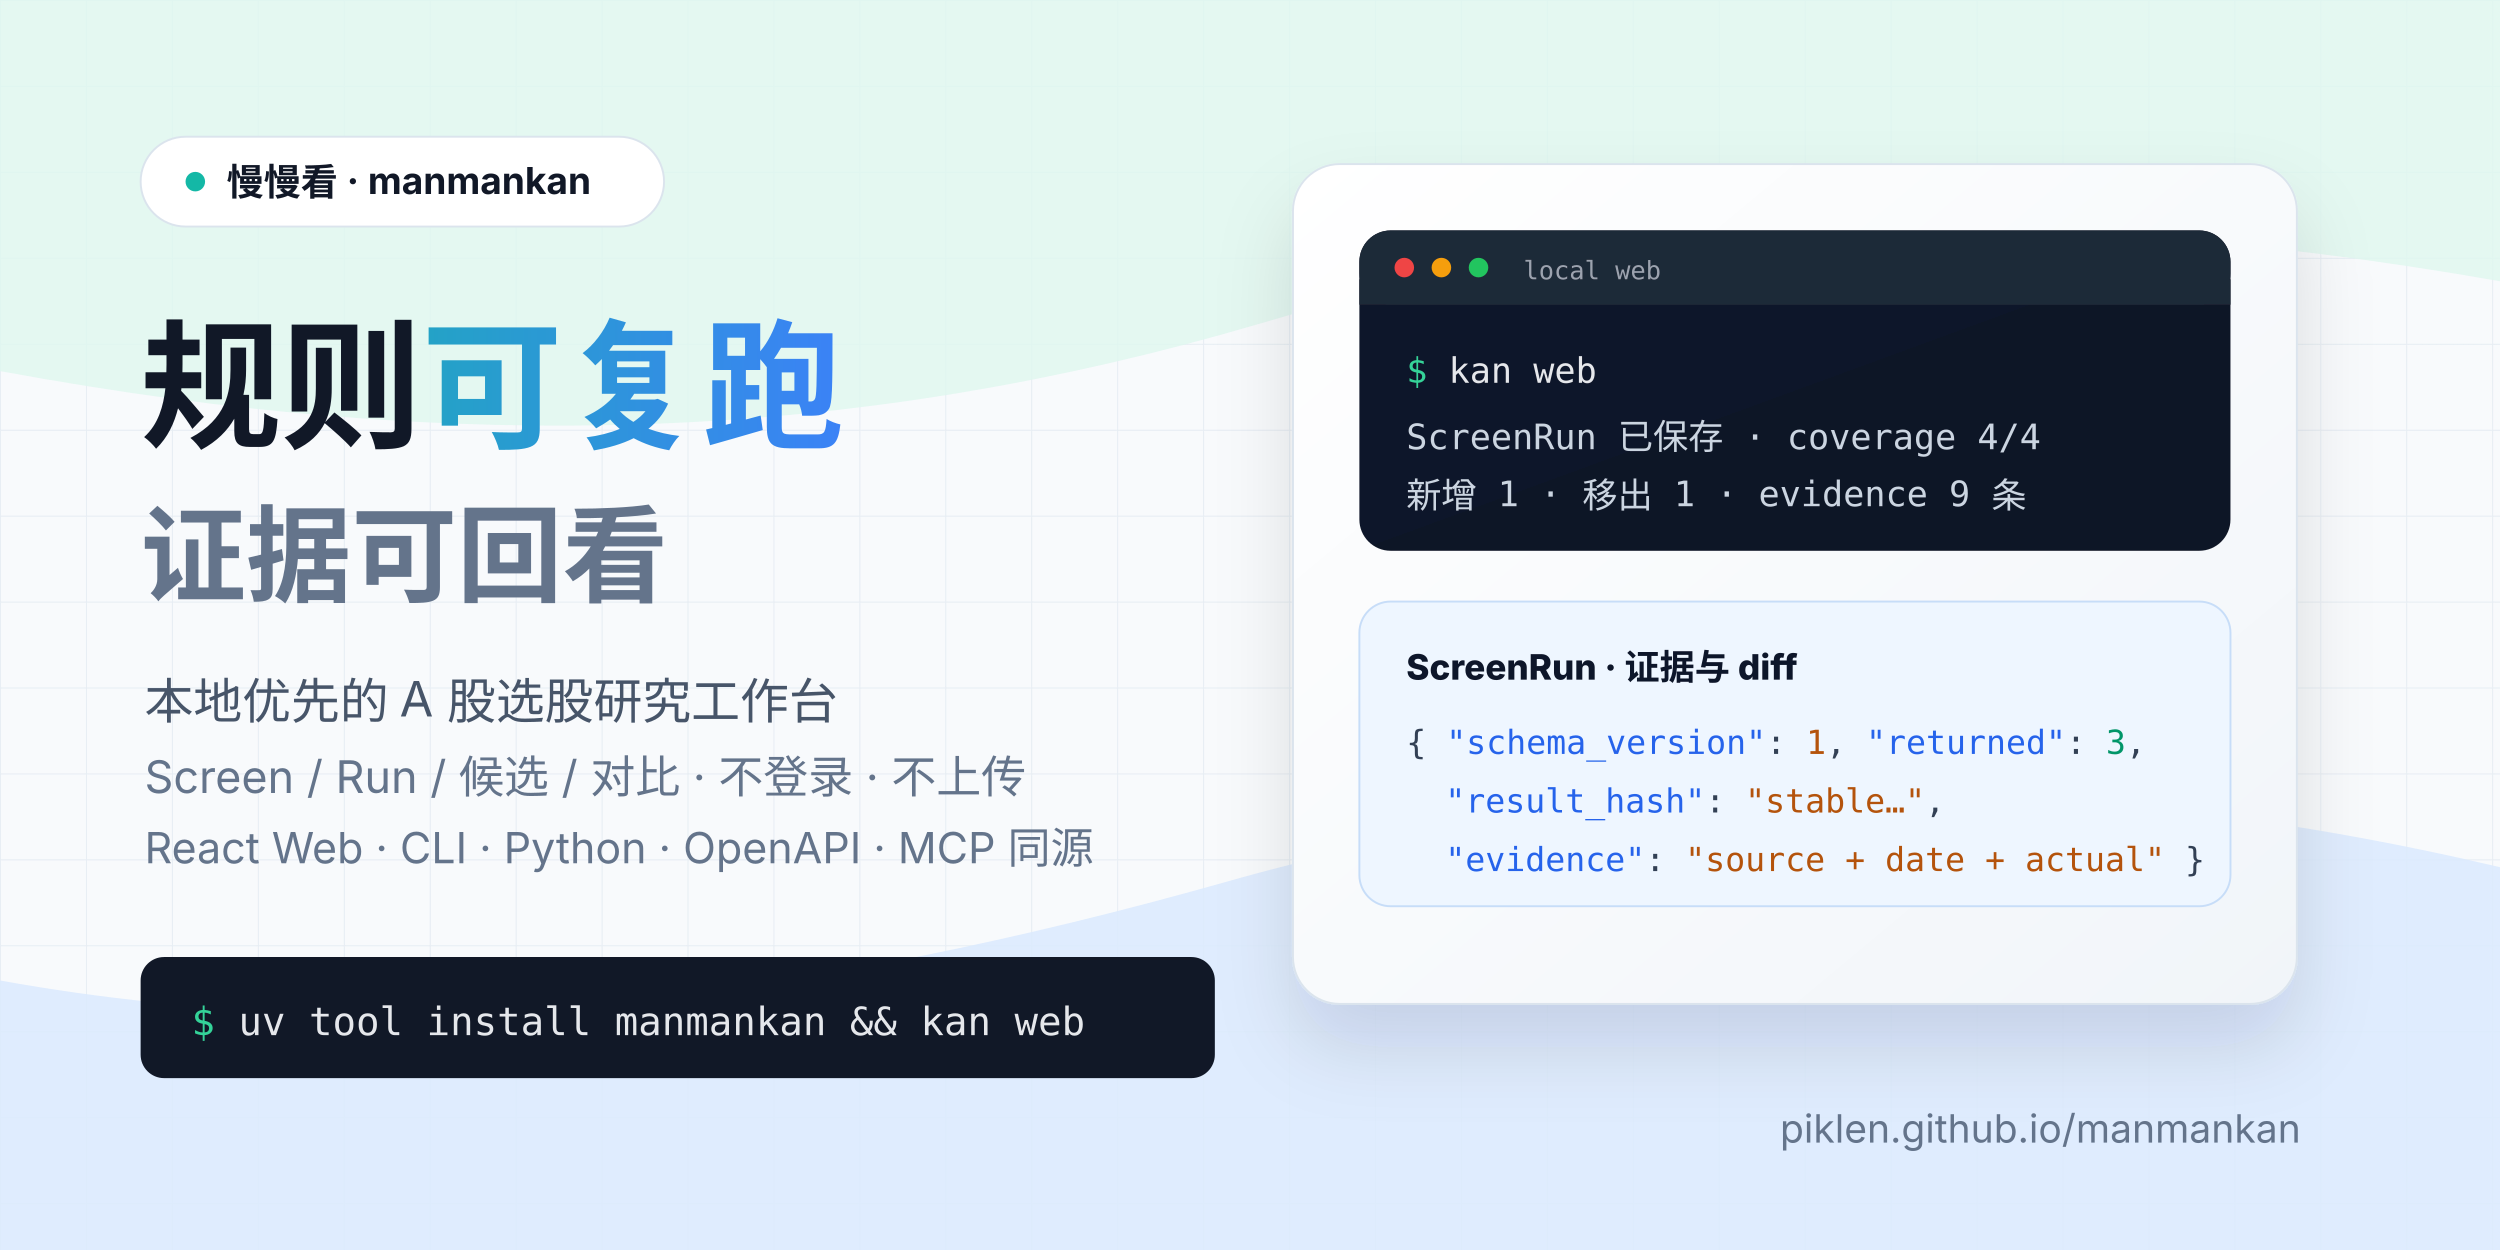
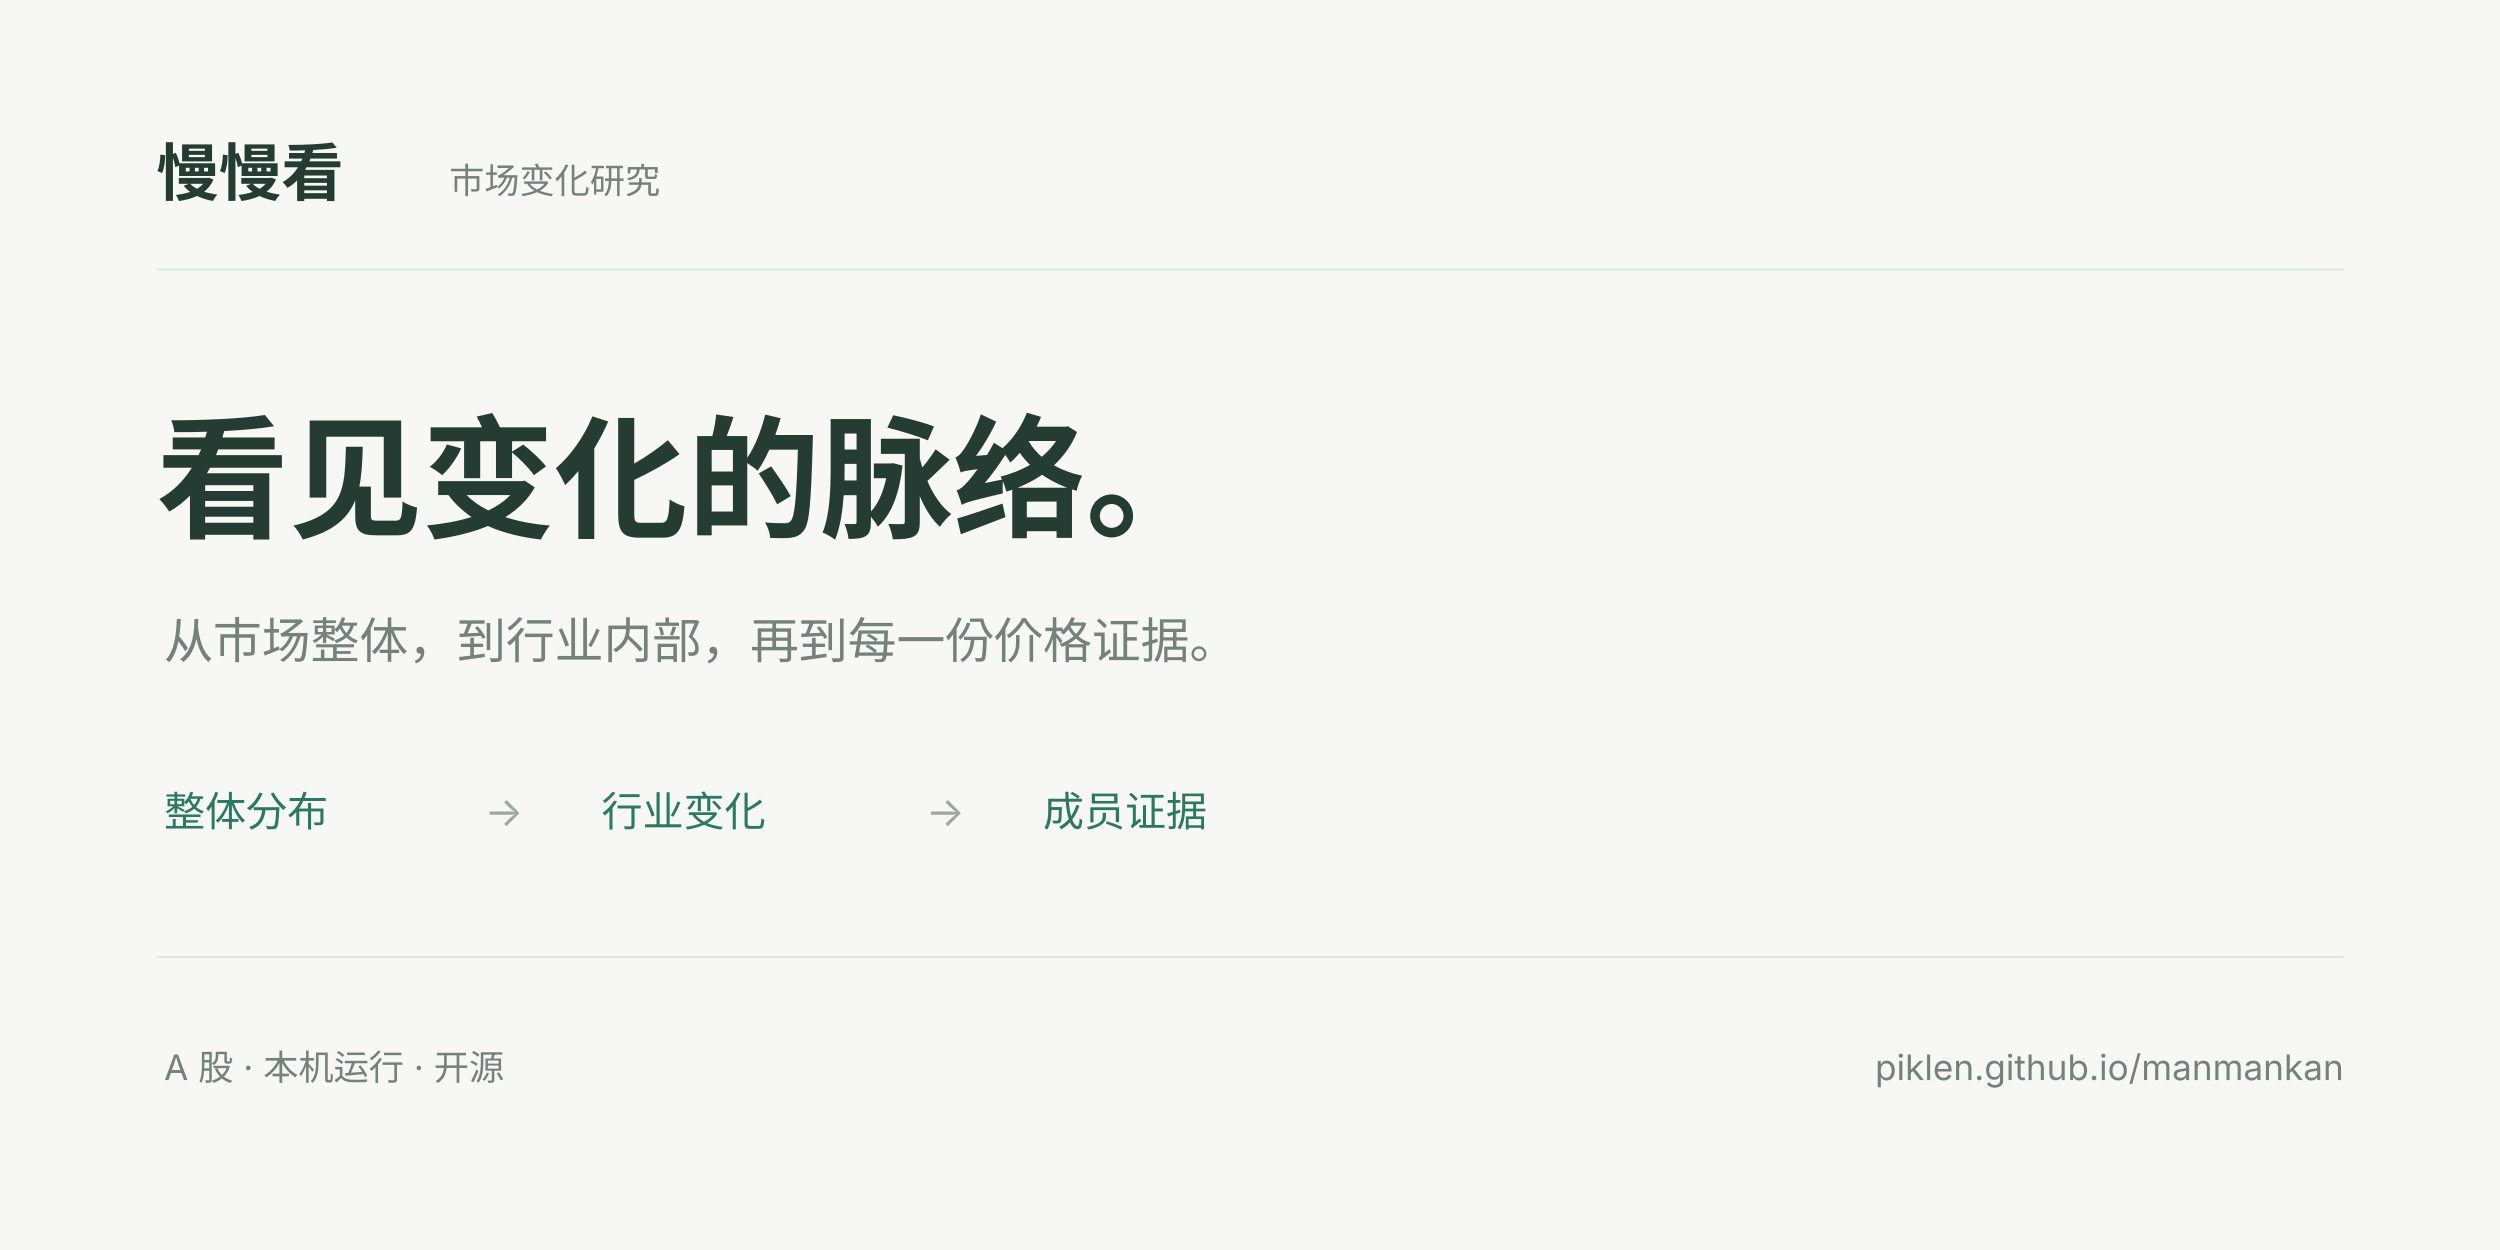
- <svg xmlns="http://www.w3.org/2000/svg" viewBox="0 0 1280 640" width="1280" height="640" role="img" aria-label="慢慢看 · 本地优先的 A 股选股研究工作台">
-   <defs>
-     <linearGradient id="brand" x1="0%" y1="0%" x2="100%" y2="0%">
-       <stop offset="0%" stop-color="#14b8a6" />
-       <stop offset="100%" stop-color="#3b82f6" />
-     </linearGradient>
-     <linearGradient id="panel" x1="0%" y1="0%" x2="100%" y2="100%">
-       <stop offset="0%" stop-color="#ffffff" />
-       <stop offset="100%" stop-color="#f1f5f9" />
-     </linearGradient>
-     <linearGradient id="code" x1="0%" y1="0%" x2="100%" y2="100%">
-       <stop offset="0%" stop-color="#0f172a" />
-       <stop offset="100%" stop-color="#111827" />
-     </linearGradient>
-     <pattern id="grid" width="44" height="44" patternUnits="userSpaceOnUse">
-       <path d="M 44 0 L 0 0 0 44" fill="none" stroke="#dbe4ed" stroke-width="1" />
-     </pattern>
-     <filter id="soft-shadow" x="-20%" y="-20%" width="140%" height="140%">
-       <feDropShadow dx="0" dy="22" stdDeviation="20" flood-color="#0f172a" flood-opacity="0.12" />
-     </filter>
-   </defs>
-   <rect width="1280" height="640" fill="#f8fafc" />
-   <rect width="1280" height="640" fill="url(#grid)" opacity="0.58" />
-   <path d="M0 0 H1280 V144 C1030 100 825 112 644 166 C440 226 238 234 0 190 Z" fill="#dff7ef" opacity="0.8" />
-   <path d="M1280 640 H0 V502 C210 540 420 510 626 452 C836 392 1060 392 1280 444 Z" fill="#dbeafe" opacity="0.86" />
-   <g font-family="-apple-system, BlinkMacSystemFont, 'PingFang SC', 'Microsoft YaHei', system-ui, sans-serif">
-     <g transform="translate(72 70)">
-       <rect width="268" height="46" rx="23" fill="#ffffff" stroke="#dbe4ed" />
-       <circle cx="28" cy="23" r="5" fill="#14b8a6" />
-       <text x="44" y="30" font-size="19" font-weight="700" fill="#111827">慢慢看 · manmankan</text>
-     </g>
-     <text x="72" y="224" font-size="72" font-weight="850" fill="#111827">规则<tspan fill="url(#brand)">可复跑</tspan>
-     </text>
-     <text x="72" y="304" font-size="54" font-weight="760" fill="#64748b">证据可回看</text>
-     <text x="74" y="368" font-size="25" fill="#475569">本地优先的 A 股选股研究工作台</text>
-     <text x="74" y="406" font-size="23" fill="#64748b">Screen / Run / 候选 / 对比 · 不登录 · 不上传</text>
-     <text x="74" y="442" font-size="22" fill="#64748b">React Web · CLI · Python · OpenAPI · MCP 同源</text>
-     <g transform="translate(72 490)">
-       <rect width="550" height="62" rx="12" fill="#111827" />
-       <text x="26" y="40" font-family="ui-monospace, SFMono-Regular, Menlo, Consolas, monospace" font-size="20" fill="#e5e7eb">
-         <tspan fill="#34d399">$</tspan> uv tool install manmankan &amp;&amp; kan web</text>
-     </g>
+ <svg xmlns="http://www.w3.org/2000/svg" viewBox="0 0 1280 640" width="1280" height="640" role="img" aria-label="慢慢看 · 看见市场变化的脉络">
+   <rect width="1280" height="640" fill="#f7f8f5" />
+   <g font-family="-apple-system, BlinkMacSystemFont, 'PingFang SC', 'Microsoft YaHei', sans-serif">
+     <text x="80" y="100" font-size="32" font-weight="650" fill="#243c33">慢慢看</text>
+     <text x="230" y="99" font-size="18" fill="#748279">市场变化研究</text>
+     <line x1="80" y1="138" x2="1200" y2="138" stroke="#dfe6dd" />
+     <text x="80" y="270" font-size="68" font-weight="550" fill="#243c33">看见变化的脉络。</text>
+     <text x="84" y="337" font-size="25" fill="#748279">从市场整体，到行业内部，再到每一份价格证据。</text>
+     <text x="84" y="423" font-size="21" fill="#2b7961">整体分布</text>
+     <text x="248" y="423" font-size="21" fill="#9aaa9d">→</text>
+     <text x="308" y="423" font-size="21" fill="#2b7961">行业变化</text>
+     <text x="474" y="423" font-size="21" fill="#9aaa9d">→</text>
+     <text x="534" y="423" font-size="21" fill="#2b7961">成员证据</text>
+     <line x1="80" y1="490" x2="1200" y2="490" stroke="#dfe6dd" />
+     <text x="84" y="553" font-size="18" fill="#748279">A 股 · 本机运行 · 开源</text>
+     <text x="1200" y="553" font-size="18" fill="#748279" text-anchor="end">piklen.github.io/manmankan</text>
  </g>
-   <g transform="translate(662 84)" filter="url(#soft-shadow)">
-     <rect width="514" height="430" rx="24" fill="url(#panel)" stroke="#dbe4ed" />
-     <g transform="translate(34 34)">
-       <rect width="446" height="164" rx="16" fill="url(#code)" />
-       <rect width="446" height="38" rx="16" fill="#1f2937" />
-       <rect y="25" width="446" height="13" fill="#1f2937" />
-       <circle cx="23" cy="19" r="5" fill="#ef4444" />
-       <circle cx="42" cy="19" r="5" fill="#f59e0b" />
-       <circle cx="61" cy="19" r="5" fill="#22c55e" />
-       <text x="84" y="25" font-family="ui-monospace, SFMono-Regular, Menlo, Consolas, monospace" font-size="13" fill="#9ca3af">local web</text>
-       <g font-family="ui-monospace, SFMono-Regular, Menlo, Consolas, monospace" font-size="18" fill="#e5e7eb">
-         <text x="24" y="78">
-           <tspan fill="#34d399">$</tspan> kan web</text>
-         <text x="24" y="112" fill="#cbd5e1">ScreenRun 已保存 · coverage 4/4</text>
-         <text x="24" y="142" fill="#cbd5e1">新增 1 · 移出 1 · evidence 9 条</text>
-       </g>
-     </g>
-     <g transform="translate(34 224)">
-       <rect width="446" height="156" rx="16" fill="#eef6ff" stroke="#c7ddf8" />
-       <text x="24" y="40" font-family="-apple-system, BlinkMacSystemFont, 'PingFang SC', 'Microsoft YaHei', system-ui, sans-serif" font-size="18" font-weight="800" fill="#0f172a">ScreenRun · 证据与 diff</text>
-       <g font-family="ui-monospace, SFMono-Regular, Menlo, Consolas, monospace" font-size="17" fill="#334155">
-         <text x="24" y="78">{ <tspan fill="#2563eb">"schema_version"</tspan>: <tspan fill="#b45309">1</tspan>, <tspan fill="#2563eb">"returned"</tspan>: <tspan fill="#059669">3</tspan>,</text>
-         <text x="44" y="108">
-           <tspan fill="#2563eb">"result_hash"</tspan>: <tspan fill="#b45309">"stable…"</tspan>,</text>
-         <text x="44" y="138">
-           <tspan fill="#2563eb">"evidence"</tspan>: <tspan fill="#b45309">"source + date + actual"</tspan> }</text>
-       </g>
-     </g>
-   </g>
-   <text x="1178" y="585" font-family="-apple-system, BlinkMacSystemFont, 'PingFang SC', 'Microsoft YaHei', system-ui, sans-serif" font-size="20" fill="#64748b" text-anchor="end">piklen.github.io/manmankan</text>
</svg>
